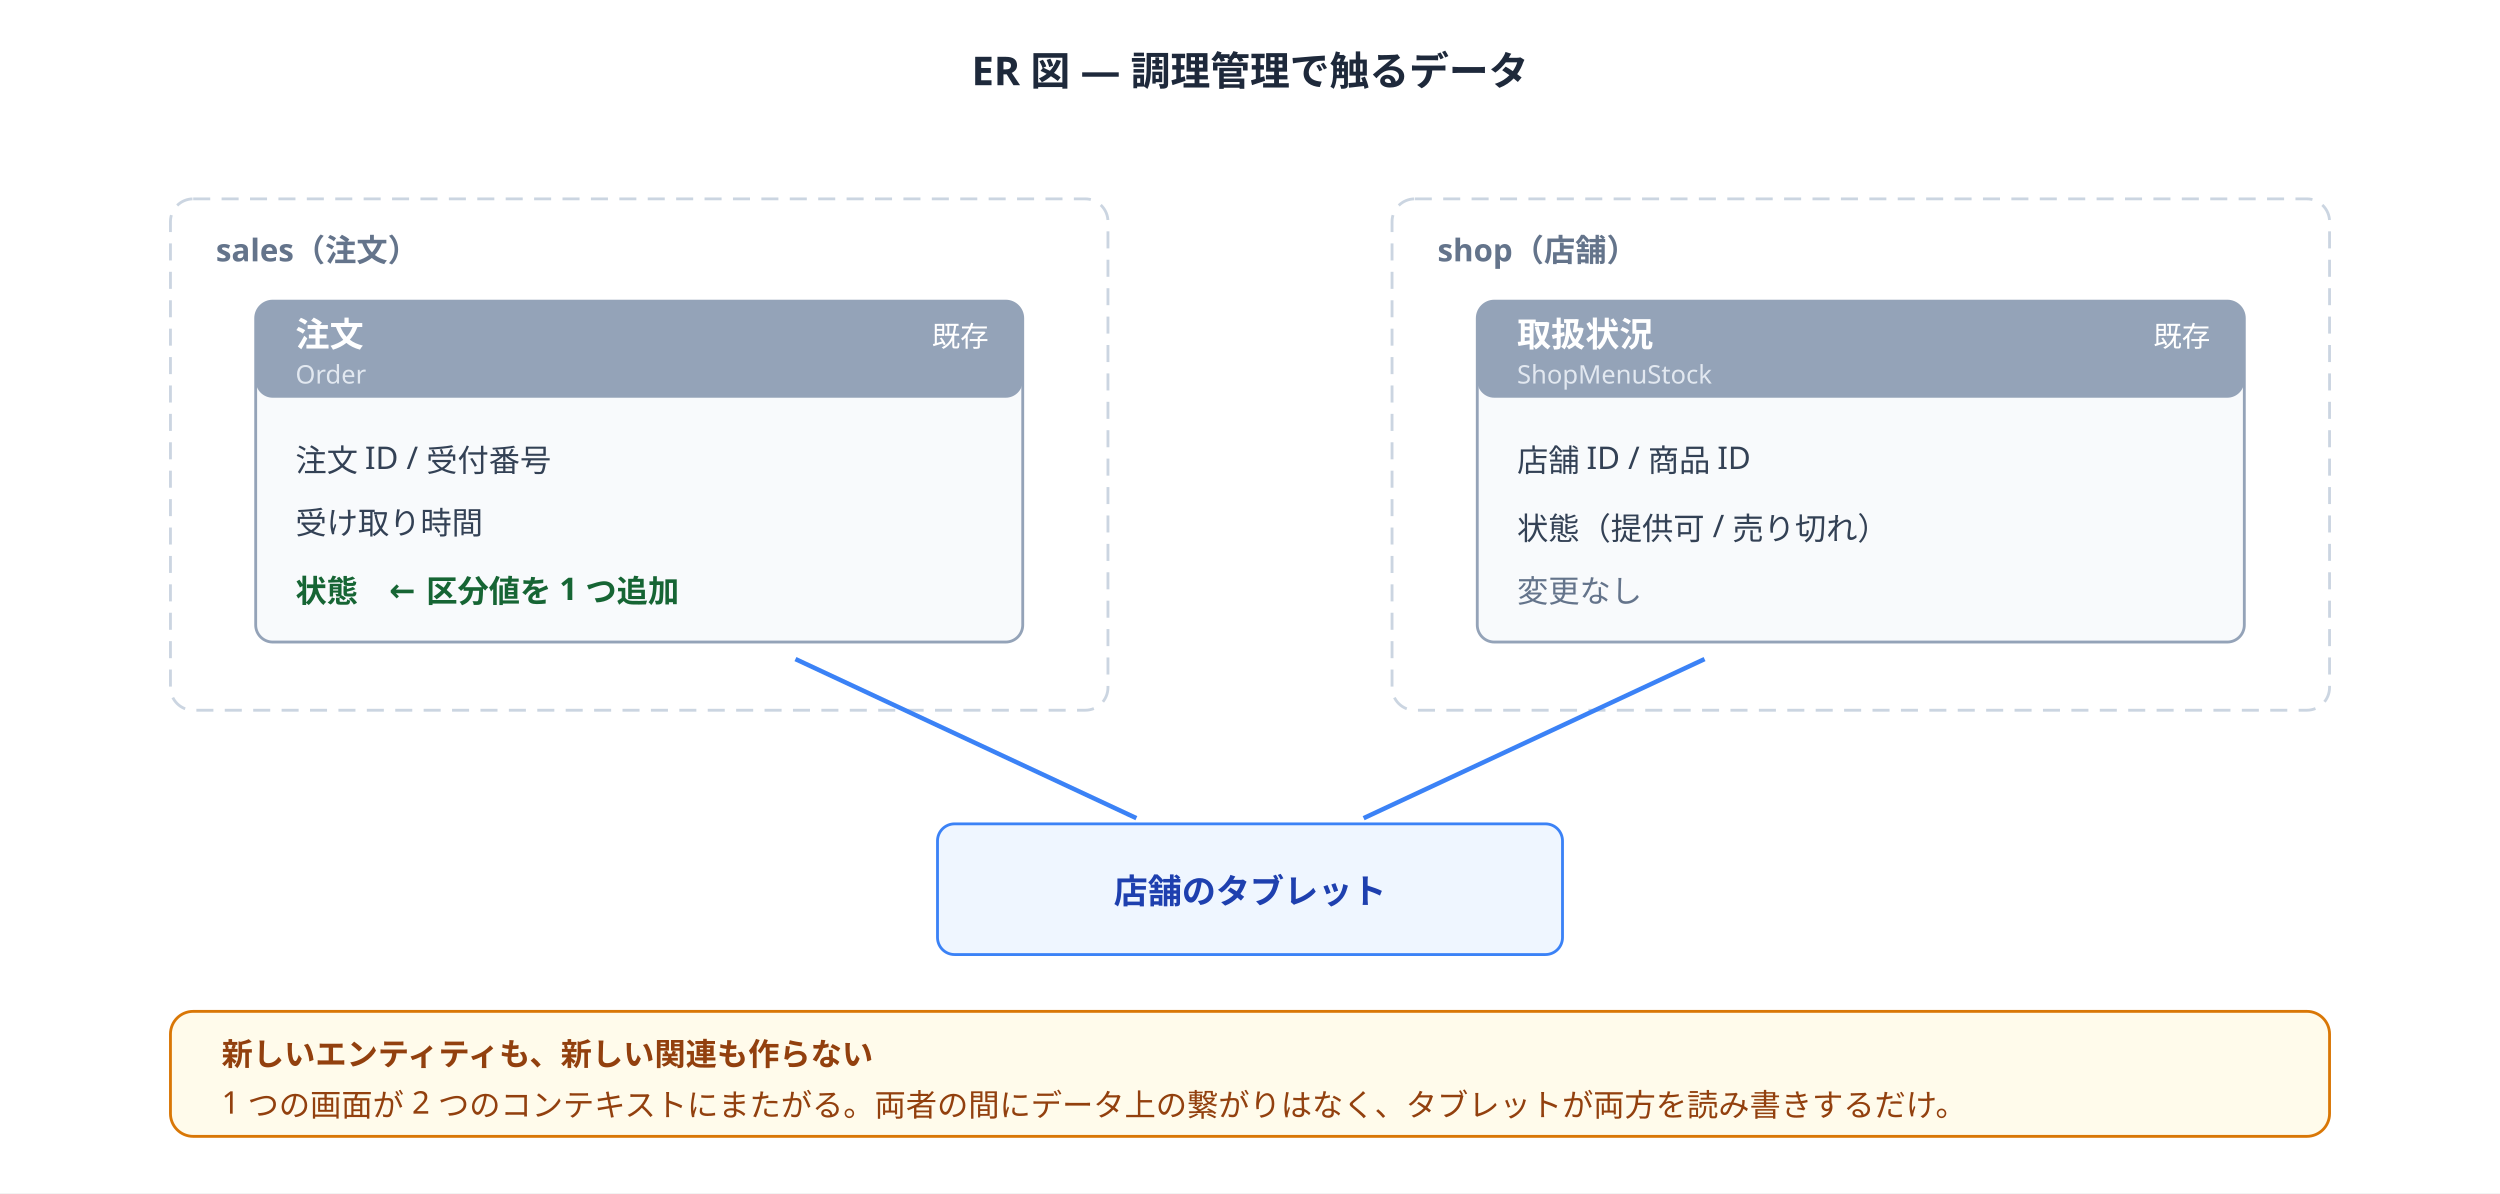
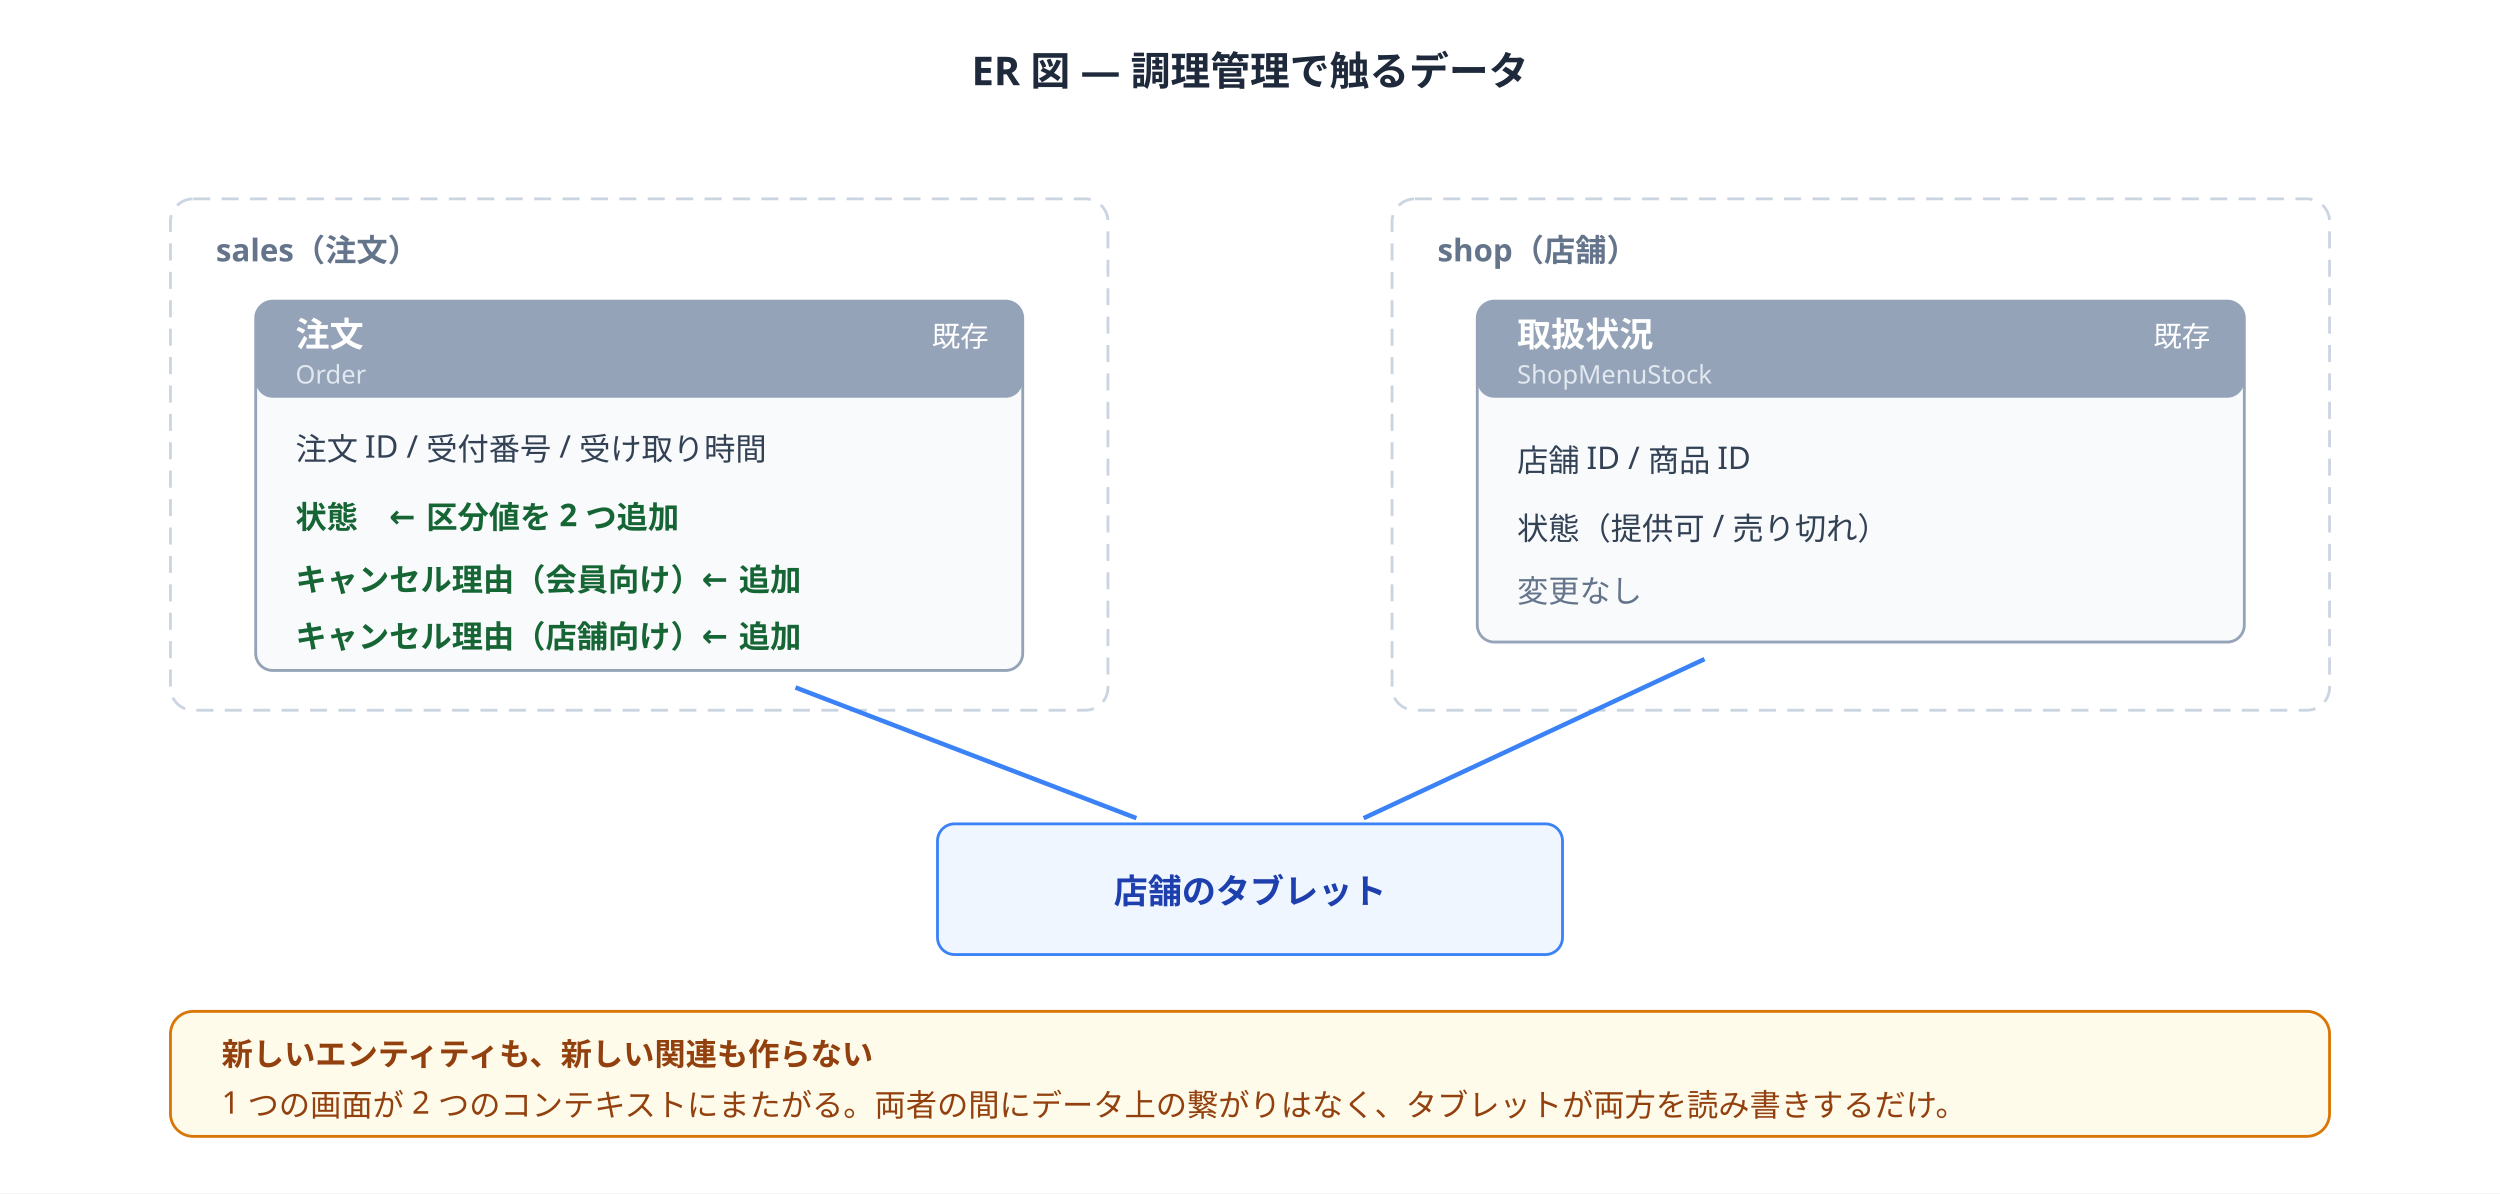
<svg xmlns="http://www.w3.org/2000/svg" viewBox="0 0 880 420" width="880" font-family="sans-serif" font-size="14">
  <rect x="0" y="0" width="880" height="420" fill="#ffffff" />
  <text x="440" y="30" text-anchor="middle" font-weight="bold" fill="#1e293b">ER 図 — 調理管理で触るデータ</text>
  <rect x="60" y="70" width="330" height="180" rx="8" fill="none" stroke="#cbd5e1" stroke-dasharray="6 4" />
  <text x="76" y="92" font-size="11" font-weight="bold" fill="#64748b">sales（注文）</text>
-   <rect x="90" y="106" width="270" height="120" rx="6" fill="#f8fafc" stroke="#94a3b8" />
+   <rect x="90" y="106" width="270" height="130" rx="6" fill="#f8fafc" stroke="#94a3b8" />
  <rect x="90" y="106" width="270" height="34" rx="6" fill="#94a3b8" />
  <text x="104" y="122" font-size="12" font-weight="bold" fill="#ffffff">注文</text>
  <text x="104" y="135" font-size="9" fill="#e2e8f0">Order</text>
  <text x="348" y="122" text-anchor="end" font-size="10" fill="#ffffff">既存</text>
-   <text x="104" y="166" font-size="11" fill="#334155">注文 ID / 受付番号</text>
-   <text x="104" y="188" font-size="11" fill="#334155">受け取り時間</text>
-   <text x="104" y="212" font-size="11" font-weight="bold" fill="#166534">状態　← 区分値を 1 つ追加</text>
+   <text x="104" y="162" font-size="11" fill="#334155">注文 ID / 受付番号 / 受け取り時間</text>
+   <text x="104" y="186" font-size="11" font-weight="bold" fill="#166534">状態　← 区分値を 2 つ追加</text>
+   <text x="104" y="208" font-size="11" font-weight="bold" fill="#166534">キャンセル理由（会員向け）← 追加</text>
+   <text x="104" y="228" font-size="11" font-weight="bold" fill="#166534">キャンセル理由（店舗向け）← 追加</text>
  <rect x="490" y="70" width="330" height="180" rx="8" fill="none" stroke="#cbd5e1" stroke-dasharray="6 4" />
  <text x="506" y="92" font-size="11" font-weight="bold" fill="#64748b">shop（店舗）</text>
  <rect x="520" y="106" width="270" height="120" rx="6" fill="#f8fafc" stroke="#94a3b8" />
  <rect x="520" y="106" width="270" height="34" rx="6" fill="#94a3b8" />
  <text x="534" y="122" font-size="12" font-weight="bold" fill="#ffffff">取扱状況</text>
  <text x="534" y="135" font-size="9" fill="#e2e8f0">ShopMenuStock</text>
  <text x="778" y="122" text-anchor="end" font-size="10" fill="#ffffff">既存</text>
  <text x="534" y="166" font-size="11" fill="#334155">店舗 ID / 商品 ID</text>
  <text x="534" y="190" font-size="11" fill="#334155">状態（提供可 / 売り切れ）</text>
  <text x="534" y="212" font-size="11" fill="#64748b">変更なし</text>
  <rect x="330" y="290" width="220" height="46" rx="6" fill="#eff6ff" stroke="#3b82f6" />
  <text x="440" y="318" text-anchor="middle" font-size="12" font-weight="bold" fill="#1e40af">店舗のタブレット</text>
-   <path d="M400,288 L280,232" fill="none" stroke="#3b82f6" stroke-width="1.6" />
+   <path d="M400,288 L280,242" fill="none" stroke="#3b82f6" stroke-width="1.6" />
  <path d="M480,288 L600,232" fill="none" stroke="#3b82f6" stroke-width="1.6" />
  <rect x="60" y="356" width="760" height="44" rx="8" fill="#fffbeb" stroke="#d97706" />
  <text x="78" y="375" font-size="11" font-weight="bold" fill="#92400e">新しいエンティティも、新しい関連も作らない</text>
  <text x="78" y="392" font-size="11" fill="#92400e">1 つの画面が 2 つのコンテキストにまたがる。両者の間にデータ上の繋がりはなく、タブレットが両方を読み書きするだけ。</text>
</svg>
